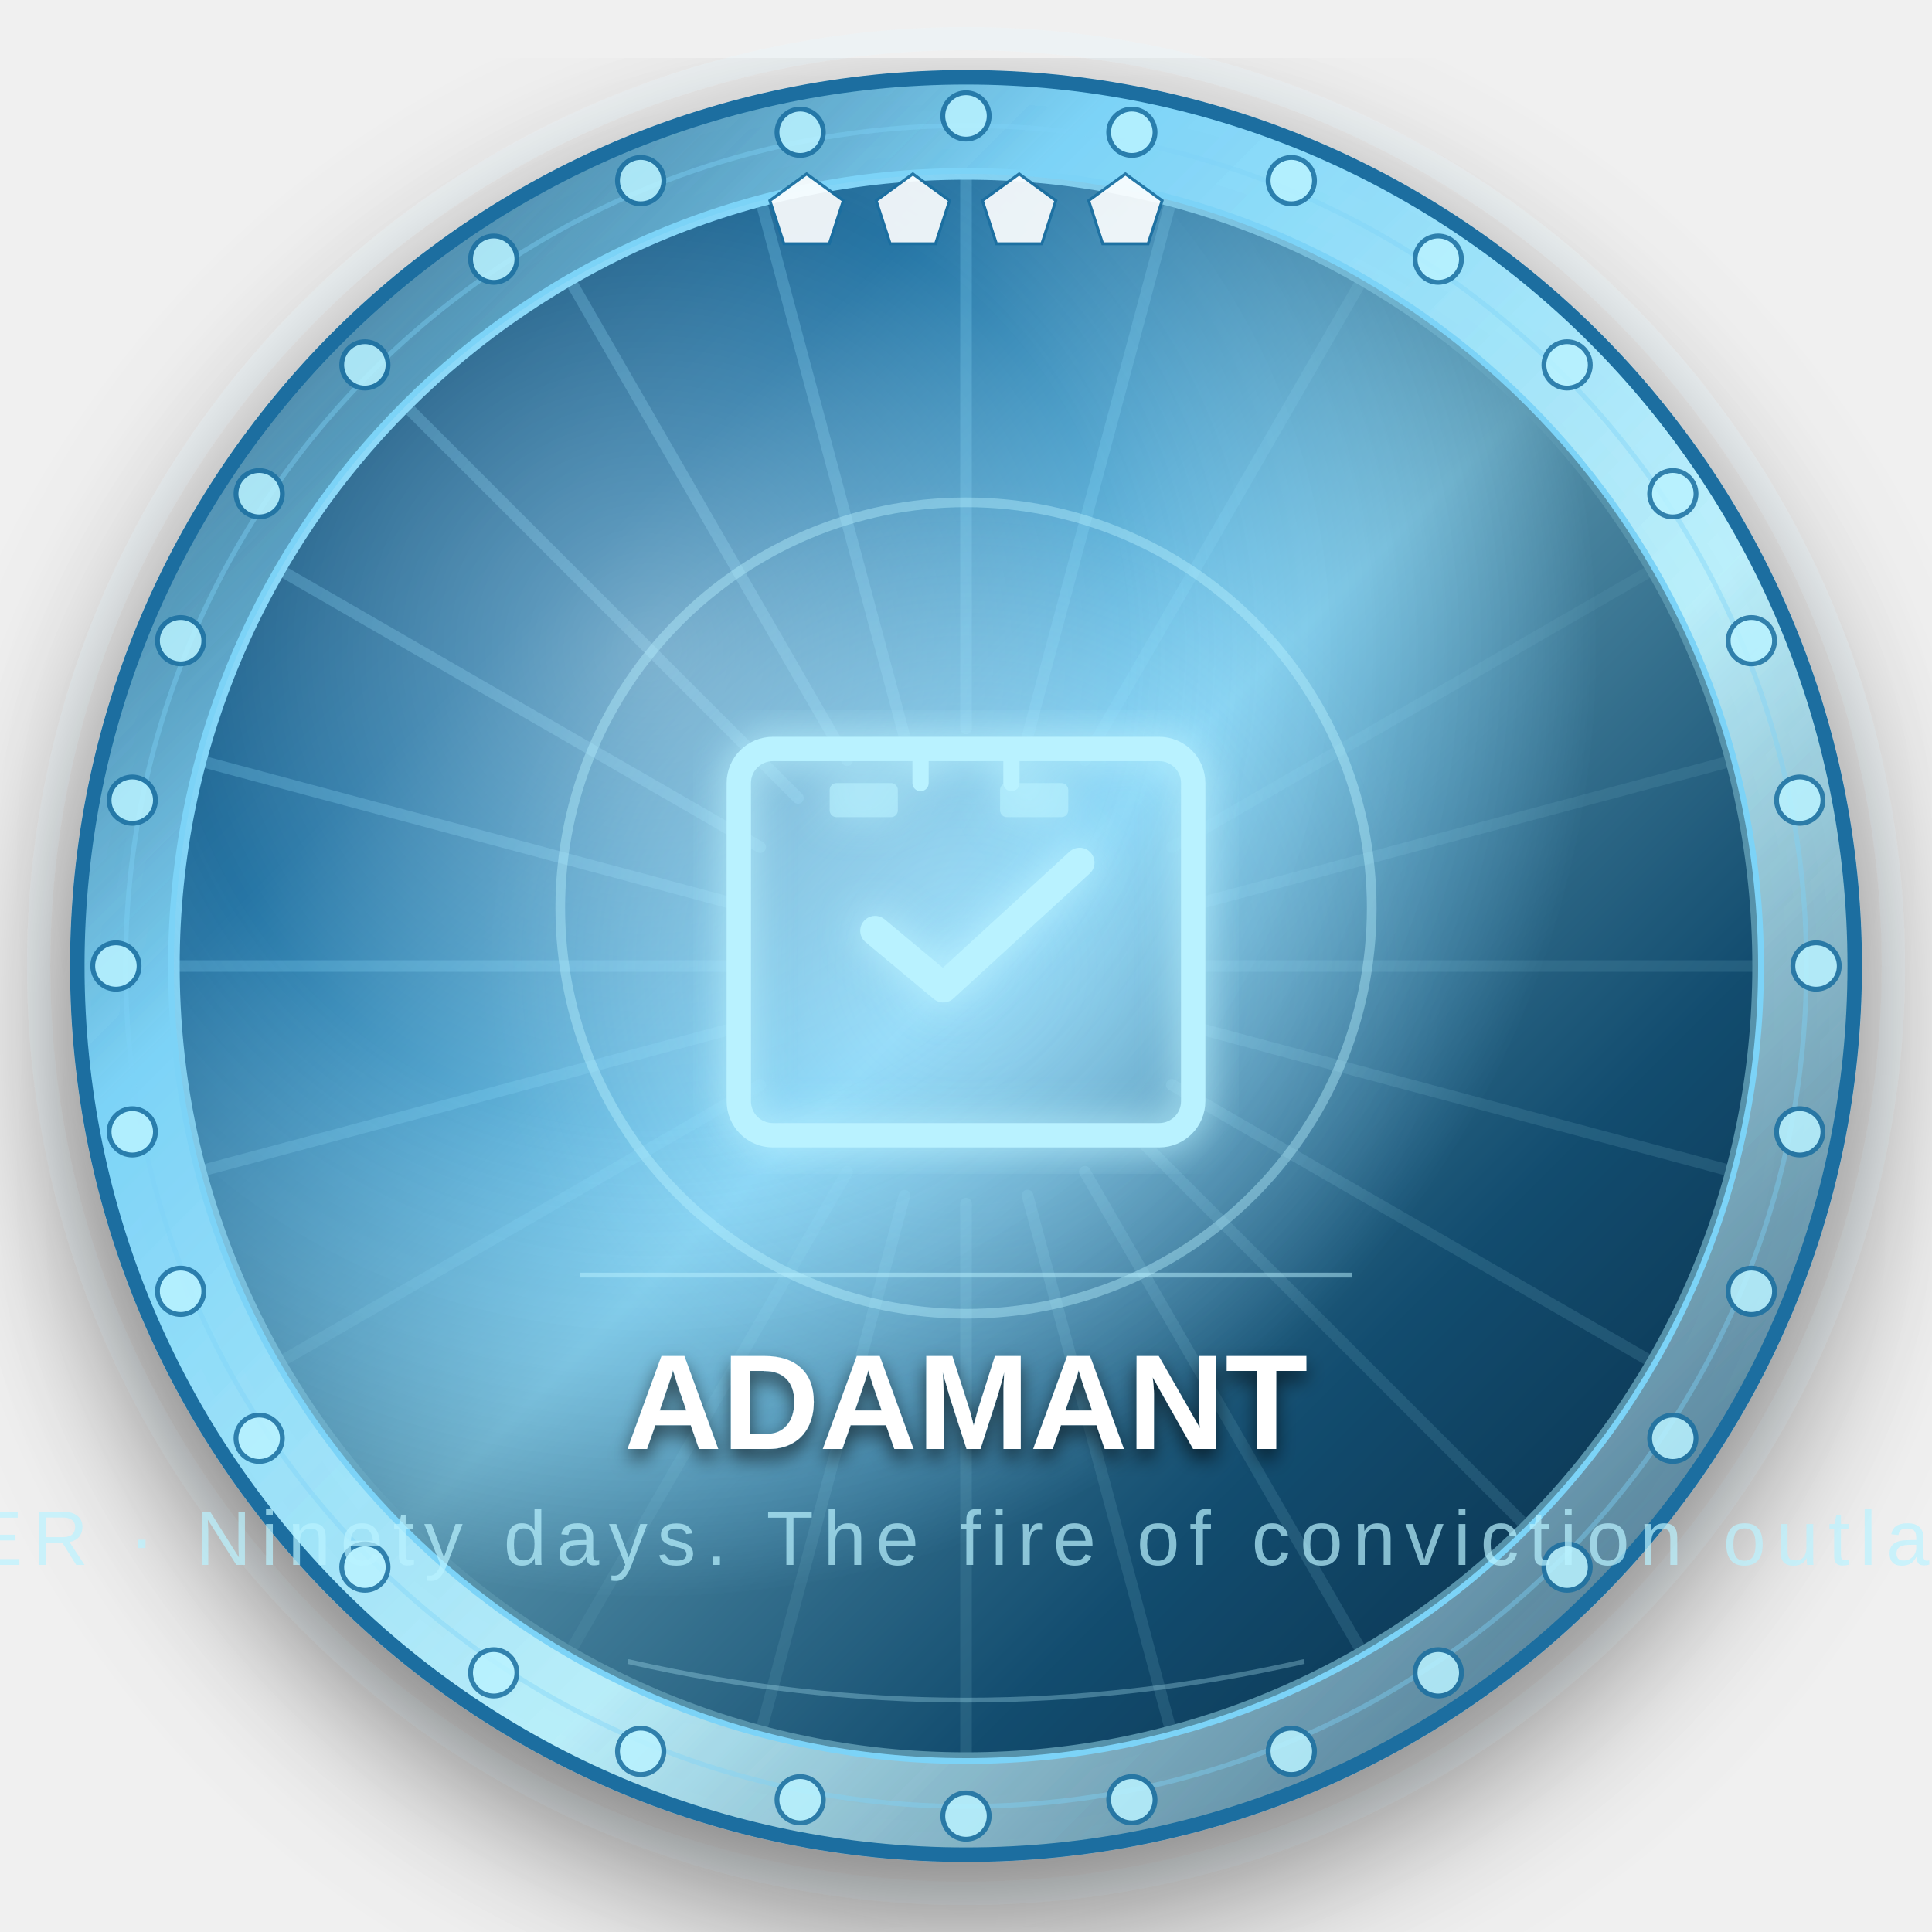
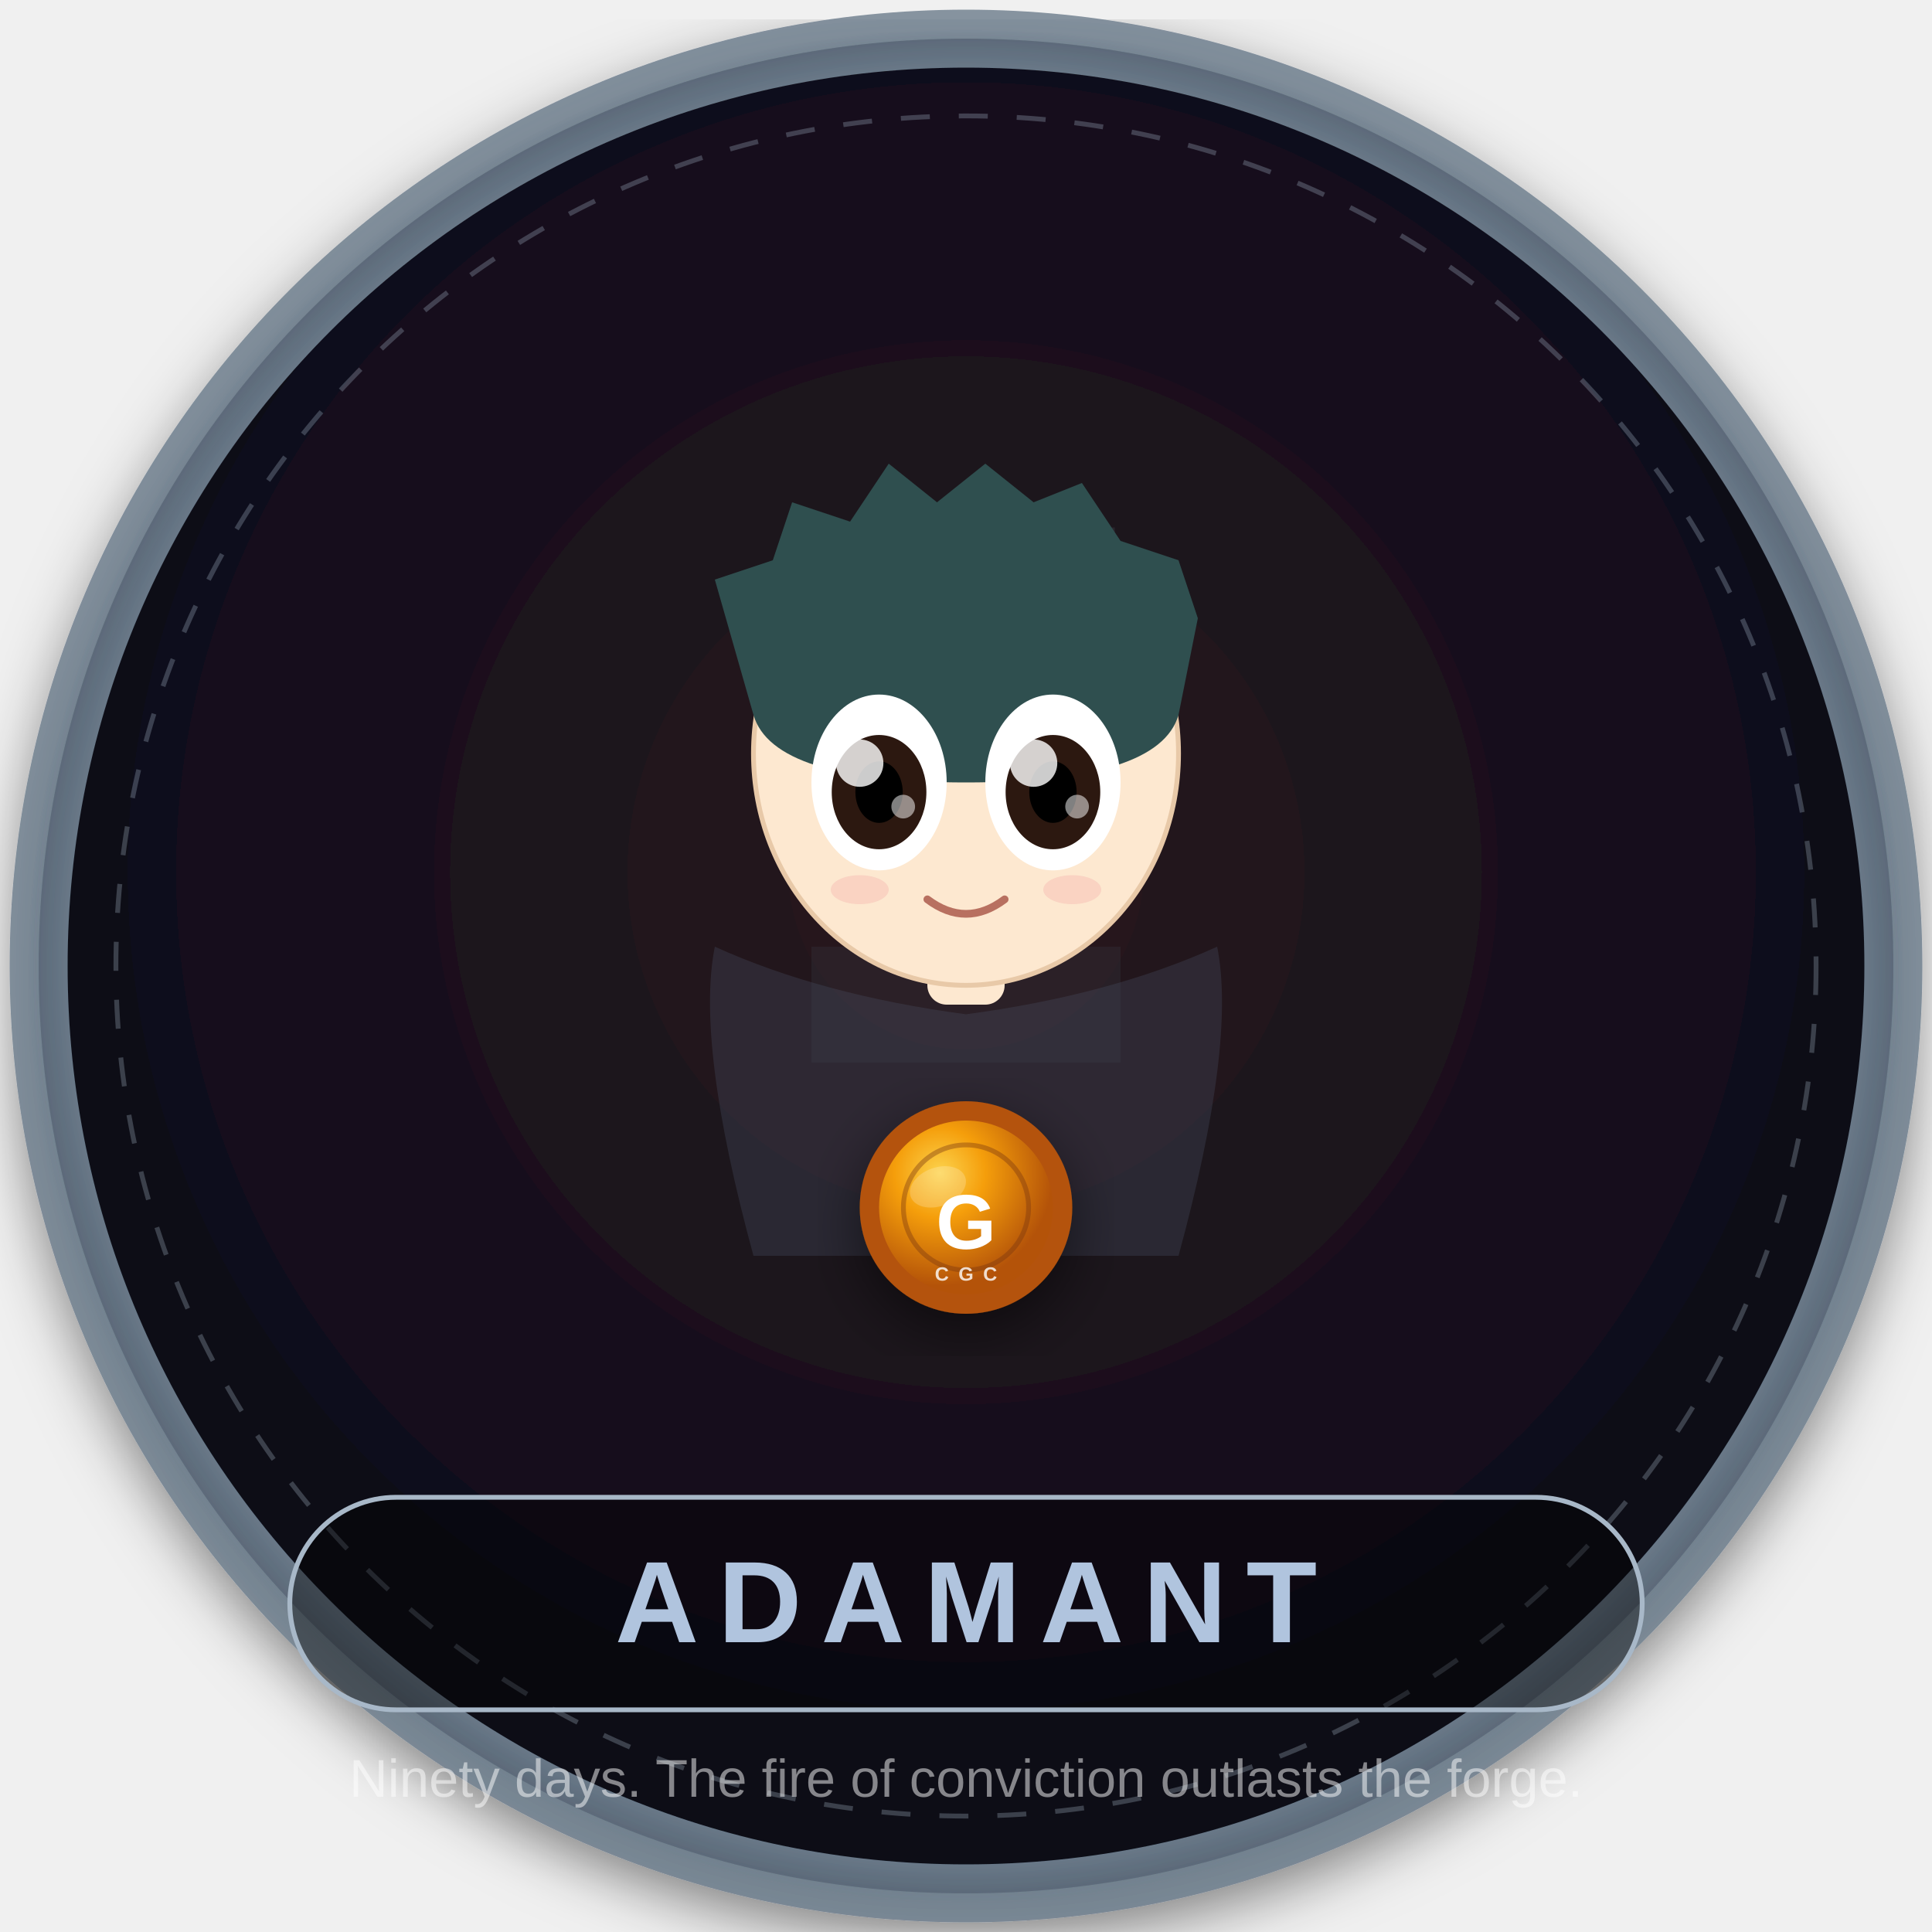
<svg xmlns="http://www.w3.org/2000/svg" viewBox="0 0 200 200" width="200" height="200">
  <defs>
-     <linearGradient id="b3" x1="0%" y1="0%" x2="100%" y2="100%">
-       <stop offset="0%" stop-color="#0C3B5E" />
-       <stop offset="25%" stop-color="#1A6EA0" />
-       <stop offset="50%" stop-color="#7CD3F7" />
-       <stop offset="75%" stop-color="#1A6EA0" />
-       <stop offset="100%" stop-color="#0C3B5E" />
-     </linearGradient>
-     <linearGradient id="r3" x1="0%" y1="0%" x2="100%" y2="100%">
-       <stop offset="0%" stop-color="#0C3B5E" stop-opacity="0.8" />
-       <stop offset="30%" stop-color="#7CD3F7" stop-opacity="1" />
-       <stop offset="60%" stop-color="#B9F2FF" stop-opacity="0.9" />
-       <stop offset="100%" stop-color="#0C3B5E" stop-opacity="0.8" />
-     </linearGradient>
-     <radialGradient id="s3" cx="30%" cy="30%" r="60%">
-       <stop offset="0%" stop-color="#fff" stop-opacity="0.36" />
-       <stop offset="50%" stop-color="#fff" stop-opacity="0.05" />
-       <stop offset="100%" stop-color="#000" stop-opacity="0.31" />
+     <radialGradient id="ring3" cx="50%" cy="50%" r="50%">
+       <stop offset="85%" stop-color="#A8B8C8" />
+       <stop offset="95%" stop-color="#6B7B8B" />
+       <stop offset="100%" stop-color="#6B7B8B" stop-opacity="0.8" />
    </radialGradient>
-     <radialGradient id="c3" cx="50%" cy="50%" r="50%">
-       <stop offset="0%" stop-color="#E8F8FF" stop-opacity="0.25" />
-       <stop offset="100%" stop-color="#E8F8FF" stop-opacity="0" />
+     <radialGradient id="bg3" cx="50%" cy="45%" r="55%">
+       <stop offset="0%" stop-color="#2A1520" />
+       <stop offset="100%" stop-color="#0A0E18" />
    </radialGradient>
-     <filter id="sh3" x="-30%" y="-30%" width="160%" height="160%">
-       <feDropShadow dx="0" dy="6" stdDeviation="7" flood-color="#000" flood-opacity="0.5" />
+     <filter id="sh" x="-20%" y="-20%" width="140%" height="140%">
+       <feDropShadow dx="0" dy="2" stdDeviation="3" flood-color="#000" flood-opacity="0.5" />
    </filter>
-     <filter id="ig3">
-       <feGaussianBlur stdDeviation="2" result="b" />
+     <filter id="glow">
+       <feGaussianBlur stdDeviation="3" result="blur" />
      <feMerge>
-         <feMergeNode in="b" />
+         <feMergeNode in="blur" />
        <feMergeNode in="SourceGraphic" />
      </feMerge>
    </filter>
  </defs>
-   <circle cx="100" cy="100" r="96" fill="none" stroke="#E8F8FF" stroke-width="2.4" opacity="0.3" filter="url(#sh3)" />
-   <circle cx="100" cy="100" r="92" fill="url(#r3)" stroke="#1A6EA0" stroke-width="1.5" filter="url(#sh3)" />
-   <circle cx="100" cy="100" r="87" fill="none" stroke="#7CD3F7" stroke-width="0.5" opacity="0.4" />
-   <circle cx="100" cy="100" r="82" fill="url(#b3)" stroke="#7CD3F7" stroke-width="1.2" />
-   <line x1="124.6" y1="100" x2="182" y2="100" stroke="#7CD3F7" stroke-width="1.2" opacity="0.26" stroke-linecap="round" />
-   <line x1="123.762" y1="106.367" x2="179.206" y2="121.223" stroke="#7CD3F7" stroke-width="1.2" opacity="0.26" stroke-linecap="round" />
-   <line x1="121.304" y1="112.3" x2="171.014" y2="141" stroke="#7CD3F7" stroke-width="1.2" opacity="0.26" stroke-linecap="round" />
-   <line x1="117.395" y1="117.395" x2="157.983" y2="157.983" stroke="#7CD3F7" stroke-width="1.2" opacity="0.26" stroke-linecap="round" />
-   <line x1="112.3" y1="121.304" x2="141" y2="171.014" stroke="#7CD3F7" stroke-width="1.2" opacity="0.26" stroke-linecap="round" />
-   <line x1="106.367" y1="123.762" x2="121.223" y2="179.206" stroke="#7CD3F7" stroke-width="1.2" opacity="0.26" stroke-linecap="round" />
-   <line x1="100" y1="124.6" x2="100" y2="182" stroke="#7CD3F7" stroke-width="1.2" opacity="0.26" stroke-linecap="round" />
-   <line x1="93.633" y1="123.762" x2="78.777" y2="179.206" stroke="#7CD3F7" stroke-width="1.2" opacity="0.26" stroke-linecap="round" />
-   <line x1="87.7" y1="121.304" x2="59" y2="171.014" stroke="#7CD3F7" stroke-width="1.2" opacity="0.26" stroke-linecap="round" />
-   <line x1="82.605" y1="117.395" x2="42.017" y2="157.983" stroke="#7CD3F7" stroke-width="1.2" opacity="0.26" stroke-linecap="round" />
-   <line x1="78.696" y1="112.3" x2="28.986" y2="141" stroke="#7CD3F7" stroke-width="1.2" opacity="0.26" stroke-linecap="round" />
-   <line x1="76.238" y1="106.367" x2="20.794" y2="121.223" stroke="#7CD3F7" stroke-width="1.2" opacity="0.26" stroke-linecap="round" />
-   <line x1="75.4" y1="100" x2="18" y2="100" stroke="#7CD3F7" stroke-width="1.2" opacity="0.26" stroke-linecap="round" />
-   <line x1="76.238" y1="93.633" x2="20.794" y2="78.777" stroke="#7CD3F7" stroke-width="1.2" opacity="0.26" stroke-linecap="round" />
-   <line x1="78.696" y1="87.7" x2="28.986" y2="59" stroke="#7CD3F7" stroke-width="1.2" opacity="0.26" stroke-linecap="round" />
-   <line x1="82.605" y1="82.605" x2="42.017" y2="42.017" stroke="#7CD3F7" stroke-width="1.2" opacity="0.26" stroke-linecap="round" />
-   <line x1="87.7" y1="78.696" x2="59" y2="28.986" stroke="#7CD3F7" stroke-width="1.2" opacity="0.26" stroke-linecap="round" />
-   <line x1="93.633" y1="76.238" x2="78.777" y2="20.794" stroke="#7CD3F7" stroke-width="1.2" opacity="0.26" stroke-linecap="round" />
-   <line x1="100" y1="75.4" x2="100" y2="18" stroke="#7CD3F7" stroke-width="1.2" opacity="0.26" stroke-linecap="round" />
-   <line x1="106.367" y1="76.238" x2="121.223" y2="20.794" stroke="#7CD3F7" stroke-width="1.2" opacity="0.26" stroke-linecap="round" />
-   <line x1="112.3" y1="78.696" x2="141" y2="28.986" stroke="#7CD3F7" stroke-width="1.2" opacity="0.26" stroke-linecap="round" />
-   <line x1="117.395" y1="82.605" x2="157.983" y2="42.017" stroke="#7CD3F7" stroke-width="1.2" opacity="0.26" stroke-linecap="round" />
-   <line x1="121.304" y1="87.7" x2="171.014" y2="59" stroke="#7CD3F7" stroke-width="1.2" opacity="0.26" stroke-linecap="round" />
-   <line x1="123.762" y1="93.633" x2="179.206" y2="78.777" stroke="#7CD3F7" stroke-width="1.2" opacity="0.26" stroke-linecap="round" />
-   <circle cx="100" cy="100" r="50" fill="url(#c3)" />
-   <circle cx="100" cy="100" r="82" fill="url(#s3)" />
-   <circle cx="100" cy="12" r="2.4" fill="#B9F2FF" stroke="#1A6EA0" stroke-width="0.5" opacity="0.85" />
-   <circle cx="117.168" cy="13.691" r="2.4" fill="#B9F2FF" stroke="#1A6EA0" stroke-width="0.5" opacity="0.85" />
-   <circle cx="133.676" cy="18.699" r="2.4" fill="#B9F2FF" stroke="#1A6EA0" stroke-width="0.5" opacity="0.85" />
-   <circle cx="148.89" cy="26.831" r="2.4" fill="#B9F2FF" stroke="#1A6EA0" stroke-width="0.5" opacity="0.85" />
-   <circle cx="162.225" cy="37.775" r="2.4" fill="#B9F2FF" stroke="#1A6EA0" stroke-width="0.5" opacity="0.85" />
-   <circle cx="173.169" cy="51.11" r="2.4" fill="#B9F2FF" stroke="#1A6EA0" stroke-width="0.5" opacity="0.85" />
-   <circle cx="181.301" cy="66.324" r="2.4" fill="#B9F2FF" stroke="#1A6EA0" stroke-width="0.5" opacity="0.85" />
-   <circle cx="186.309" cy="82.832" r="2.4" fill="#B9F2FF" stroke="#1A6EA0" stroke-width="0.5" opacity="0.85" />
-   <circle cx="188" cy="100" r="2.4" fill="#B9F2FF" stroke="#1A6EA0" stroke-width="0.5" opacity="0.85" />
-   <circle cx="186.309" cy="117.168" r="2.4" fill="#B9F2FF" stroke="#1A6EA0" stroke-width="0.5" opacity="0.85" />
-   <circle cx="181.301" cy="133.676" r="2.4" fill="#B9F2FF" stroke="#1A6EA0" stroke-width="0.5" opacity="0.85" />
-   <circle cx="173.169" cy="148.89" r="2.4" fill="#B9F2FF" stroke="#1A6EA0" stroke-width="0.5" opacity="0.85" />
-   <circle cx="162.225" cy="162.225" r="2.4" fill="#B9F2FF" stroke="#1A6EA0" stroke-width="0.5" opacity="0.85" />
-   <circle cx="148.89" cy="173.169" r="2.4" fill="#B9F2FF" stroke="#1A6EA0" stroke-width="0.5" opacity="0.85" />
-   <circle cx="133.676" cy="181.301" r="2.4" fill="#B9F2FF" stroke="#1A6EA0" stroke-width="0.5" opacity="0.85" />
-   <circle cx="117.168" cy="186.309" r="2.4" fill="#B9F2FF" stroke="#1A6EA0" stroke-width="0.5" opacity="0.85" />
-   <circle cx="100" cy="188" r="2.4" fill="#B9F2FF" stroke="#1A6EA0" stroke-width="0.5" opacity="0.85" />
-   <circle cx="82.832" cy="186.309" r="2.4" fill="#B9F2FF" stroke="#1A6EA0" stroke-width="0.5" opacity="0.85" />
-   <circle cx="66.324" cy="181.301" r="2.4" fill="#B9F2FF" stroke="#1A6EA0" stroke-width="0.5" opacity="0.85" />
-   <circle cx="51.11" cy="173.169" r="2.4" fill="#B9F2FF" stroke="#1A6EA0" stroke-width="0.5" opacity="0.85" />
-   <circle cx="37.775" cy="162.225" r="2.4" fill="#B9F2FF" stroke="#1A6EA0" stroke-width="0.5" opacity="0.85" />
-   <circle cx="26.831" cy="148.89" r="2.4" fill="#B9F2FF" stroke="#1A6EA0" stroke-width="0.5" opacity="0.85" />
-   <circle cx="18.699" cy="133.676" r="2.4" fill="#B9F2FF" stroke="#1A6EA0" stroke-width="0.5" opacity="0.85" />
-   <circle cx="13.691" cy="117.168" r="2.4" fill="#B9F2FF" stroke="#1A6EA0" stroke-width="0.5" opacity="0.85" />
-   <circle cx="12" cy="100" r="2.4" fill="#B9F2FF" stroke="#1A6EA0" stroke-width="0.5" opacity="0.85" />
-   <circle cx="13.691" cy="82.832" r="2.4" fill="#B9F2FF" stroke="#1A6EA0" stroke-width="0.5" opacity="0.85" />
-   <circle cx="18.699" cy="66.324" r="2.4" fill="#B9F2FF" stroke="#1A6EA0" stroke-width="0.5" opacity="0.85" />
-   <circle cx="26.831" cy="51.11" r="2.4" fill="#B9F2FF" stroke="#1A6EA0" stroke-width="0.5" opacity="0.85" />
-   <circle cx="37.775" cy="37.775" r="2.4" fill="#B9F2FF" stroke="#1A6EA0" stroke-width="0.5" opacity="0.85" />
-   <circle cx="51.11" cy="26.831" r="2.4" fill="#B9F2FF" stroke="#1A6EA0" stroke-width="0.5" opacity="0.85" />
-   <circle cx="66.324" cy="18.699" r="2.4" fill="#B9F2FF" stroke="#1A6EA0" stroke-width="0.5" opacity="0.85" />
-   <circle cx="82.832" cy="13.691" r="2.4" fill="#B9F2FF" stroke="#1A6EA0" stroke-width="0.5" opacity="0.85" />
-   <polygon points="83.5,18 87.304,20.764 85.851,25.236 81.149,25.236 79.696,20.764" fill="#FFFFFF" stroke="#1A6EA0" stroke-width="0.3" opacity="0.9" />
-   <polygon points="94.5,18 98.304,20.764 96.851,25.236 92.149,25.236 90.696,20.764" fill="#FFFFFF" stroke="#1A6EA0" stroke-width="0.3" opacity="0.9" />
-   <polygon points="105.5,18 109.304,20.764 107.851,25.236 103.149,25.236 101.696,20.764" fill="#FFFFFF" stroke="#1A6EA0" stroke-width="0.3" opacity="0.9" />
-   <polygon points="116.5,18 120.304,20.764 118.851,25.236 114.149,25.236 112.696,20.764" fill="#FFFFFF" stroke="#1A6EA0" stroke-width="0.3" opacity="0.9" />
-   <circle cx="100" cy="94" r="42" fill="none" stroke="#B9F2FF" stroke-width="1" opacity="0.4" />
-   <g filter="url(#ig3)">
-     <g transform="translate(100,94)">
-       <rect x="-23.52" y="-16.464" width="47.04" height="39.984" rx="3.528" fill="none" stroke="#B9F2FF" stroke-width="2.52" />
-       <rect x="-14.112" y="-12.936" width="7.056" height="3.528" rx="0.706" fill="#B9F2FF" opacity="0.6" />
-       <rect x="3.528" y="-12.936" width="7.056" height="3.528" rx="0.706" fill="#B9F2FF" opacity="0.6" />
-       <line x1="-4.704" y1="-12.936" x2="-4.704" y2="-16.464" stroke="#B9F2FF" stroke-width="1.68" stroke-linecap="round" />
-       <line x1="4.704" y1="-12.936" x2="4.704" y2="-16.464" stroke="#B9F2FF" stroke-width="1.68" stroke-linecap="round" />
-       <polyline points="-9.408,2.352 -2.352,8.232 11.76,-4.704" fill="none" stroke="#B9F2FF" stroke-width="3.08" stroke-linecap="round" stroke-linejoin="round" />
-     </g>
+   <circle cx="100" cy="100" r="96" fill="url(#bg3)" stroke="url(#ring3)" stroke-width="6" filter="url(#sh)" />
+   <circle cx="100" cy="100" r="88" fill="none" stroke="#A8B8C8" stroke-width="0.5" opacity="0.3" stroke-dasharray="3 3" />
+   <path d="M85,55 L115,55 L115,75 L100,90 L85,75Z" fill="none" stroke="#A8B8C8" stroke-width="0.8" opacity="0.1" />
+   <path d="M74,98 Q72,108 78,130 L122,130 Q128,108 126,98 Q115,103 100,105 Q85,103 74,98Z" fill="#4A5568" opacity="0.3" />
+   <path d="M84,98 L84,110 L116,110 L116,98Z" fill="#4A5568" opacity="0.15" />
+   <rect x="96" y="96" width="8" height="8" rx="2" fill="#FDE8D0" />
+   <ellipse cx="100" cy="78" rx="22" ry="24" fill="#FDE8D0" stroke="#E8C9A8" stroke-width="0.5" />
+   <path d="M78,74 L74,60 L80,58 L82,52 L88,54 L92,48 L97,52 L102,48 L107,52 L112,50 L116,56 L122,58 L124,64 L122,74 Q120,81 100,81 Q80,81 78,74Z" fill="#2F4F4F" />
+   <ellipse cx="91" cy="81" rx="7" ry="9.1" fill="#fff" />
+   <ellipse cx="109" cy="81" rx="7" ry="9.1" fill="#fff" />
+   <ellipse cx="91" cy="82" rx="4.9" ry="5.915" fill="#2C1810" />
+   <ellipse cx="109" cy="82" rx="4.9" ry="5.915" fill="#2C1810" />
+   <ellipse cx="91" cy="82" rx="2.45" ry="3.185" fill="#000" />
+   <ellipse cx="109" cy="82" rx="2.45" ry="3.185" fill="#000" />
+   <circle cx="89" cy="79" r="2.45" fill="#fff" opacity="0.8" />
+   <circle cx="107" cy="79" r="2.45" fill="#fff" opacity="0.8" />
+   <circle cx="93.5" cy="83.5" r="1.225" fill="#fff" opacity="0.5" />
+   <circle cx="111.5" cy="83.5" r="1.225" fill="#fff" opacity="0.5" />
+   <path d="M84,68.9 Q91,66.9 98,68.9" fill="none" stroke="#2F4F4F" stroke-width="1.2" stroke-linecap="round" />
+   <path d="M102,68.9 Q109,66.9 116,68.9" fill="none" stroke="#2F4F4F" stroke-width="1.2" stroke-linecap="round" />
+   <path d="M96,93.1 Q100,96.1 104,93.1" fill="none" stroke="#B87060" stroke-width="0.8" stroke-linecap="round" />
+   <ellipse cx="89" cy="92.1" rx="3" ry="1.5" fill="#F0A0A0" opacity="0.3" />
+   <ellipse cx="111" cy="92.1" rx="3" ry="1.5" fill="#F0A0A0" opacity="0.3" />
+   <g transform="translate(100,125)">
+     <defs>
+       <radialGradient id="cg100_125" cx="35%" cy="30%" r="65%">
+         <stop offset="0%" stop-color="#fcd34d" />
+         <stop offset="40%" stop-color="#f59e0b" />
+         <stop offset="100%" stop-color="#b45309" />
+       </radialGradient>
+     </defs>
+     <circle cx="0" cy="0" r="11" fill="#b45309" filter="url(#sh)" />
+     <circle cx="0" cy="0" r="9" fill="url(#cg100_125)" />
+     <circle cx="0" cy="0" r="6.48" fill="none" stroke="rgba(120,53,15,0.4)" stroke-width="0.5" />
+     <text x="0" y="2" text-anchor="middle" dominant-baseline="middle" font-family="Arial,sans-serif" font-weight="bold" font-size="8" fill="#fff">G</text>
+     <text x="0" y="7" text-anchor="middle" dominant-baseline="middle" font-family="Arial,sans-serif" font-weight="bold" font-size="2" fill="rgba(255,255,255,0.8)" letter-spacing="1">CGC</text>
+     <ellipse cx="-2" cy="-3" rx="3" ry="2" transform="rotate(-20)" fill="rgba(255,255,255,0.2)" />
  </g>
-   <line x1="60" y1="132" x2="140" y2="132" stroke="#B9F2FF" stroke-width="0.5" opacity="0.5" />
-   <text x="100" y="150" text-anchor="middle" font-size="14" font-weight="bold" fill="#fff" font-family="Arial,sans-serif" filter="drop-shadow(0 1px 1px rgba(0,0,0,0.6))">ADAMANT</text>
-   <text x="100" y="162" text-anchor="middle" font-size="8" fill="#B9F2FF" opacity="0.7" font-family="Arial,sans-serif" letter-spacing="1">DIAMOND TIER · Ninety days. The fire of conviction outlasts the forge.</text>
-   <path d="M65 172 Q100 180 135 172" fill="none" stroke="#B9F2FF" stroke-width="0.5" opacity="0.3" />
+   <rect x="30" y="155" width="140" height="22" rx="11" fill="rgba(0,0,0,0.4)" stroke="#A8B8C8" stroke-width="0.5" />
+   <text x="100" y="170" text-anchor="middle" font-size="12" font-weight="bold" fill="#B0C4DE" font-family="Arial,sans-serif" letter-spacing="2">ADAMANT</text>
+   <text x="100" y="186" text-anchor="middle" font-size="5.5" fill="rgba(255,255,255,0.5)" font-family="Arial,sans-serif">Ninety days. The fire of conviction outlasts the forge.</text>
</svg>
